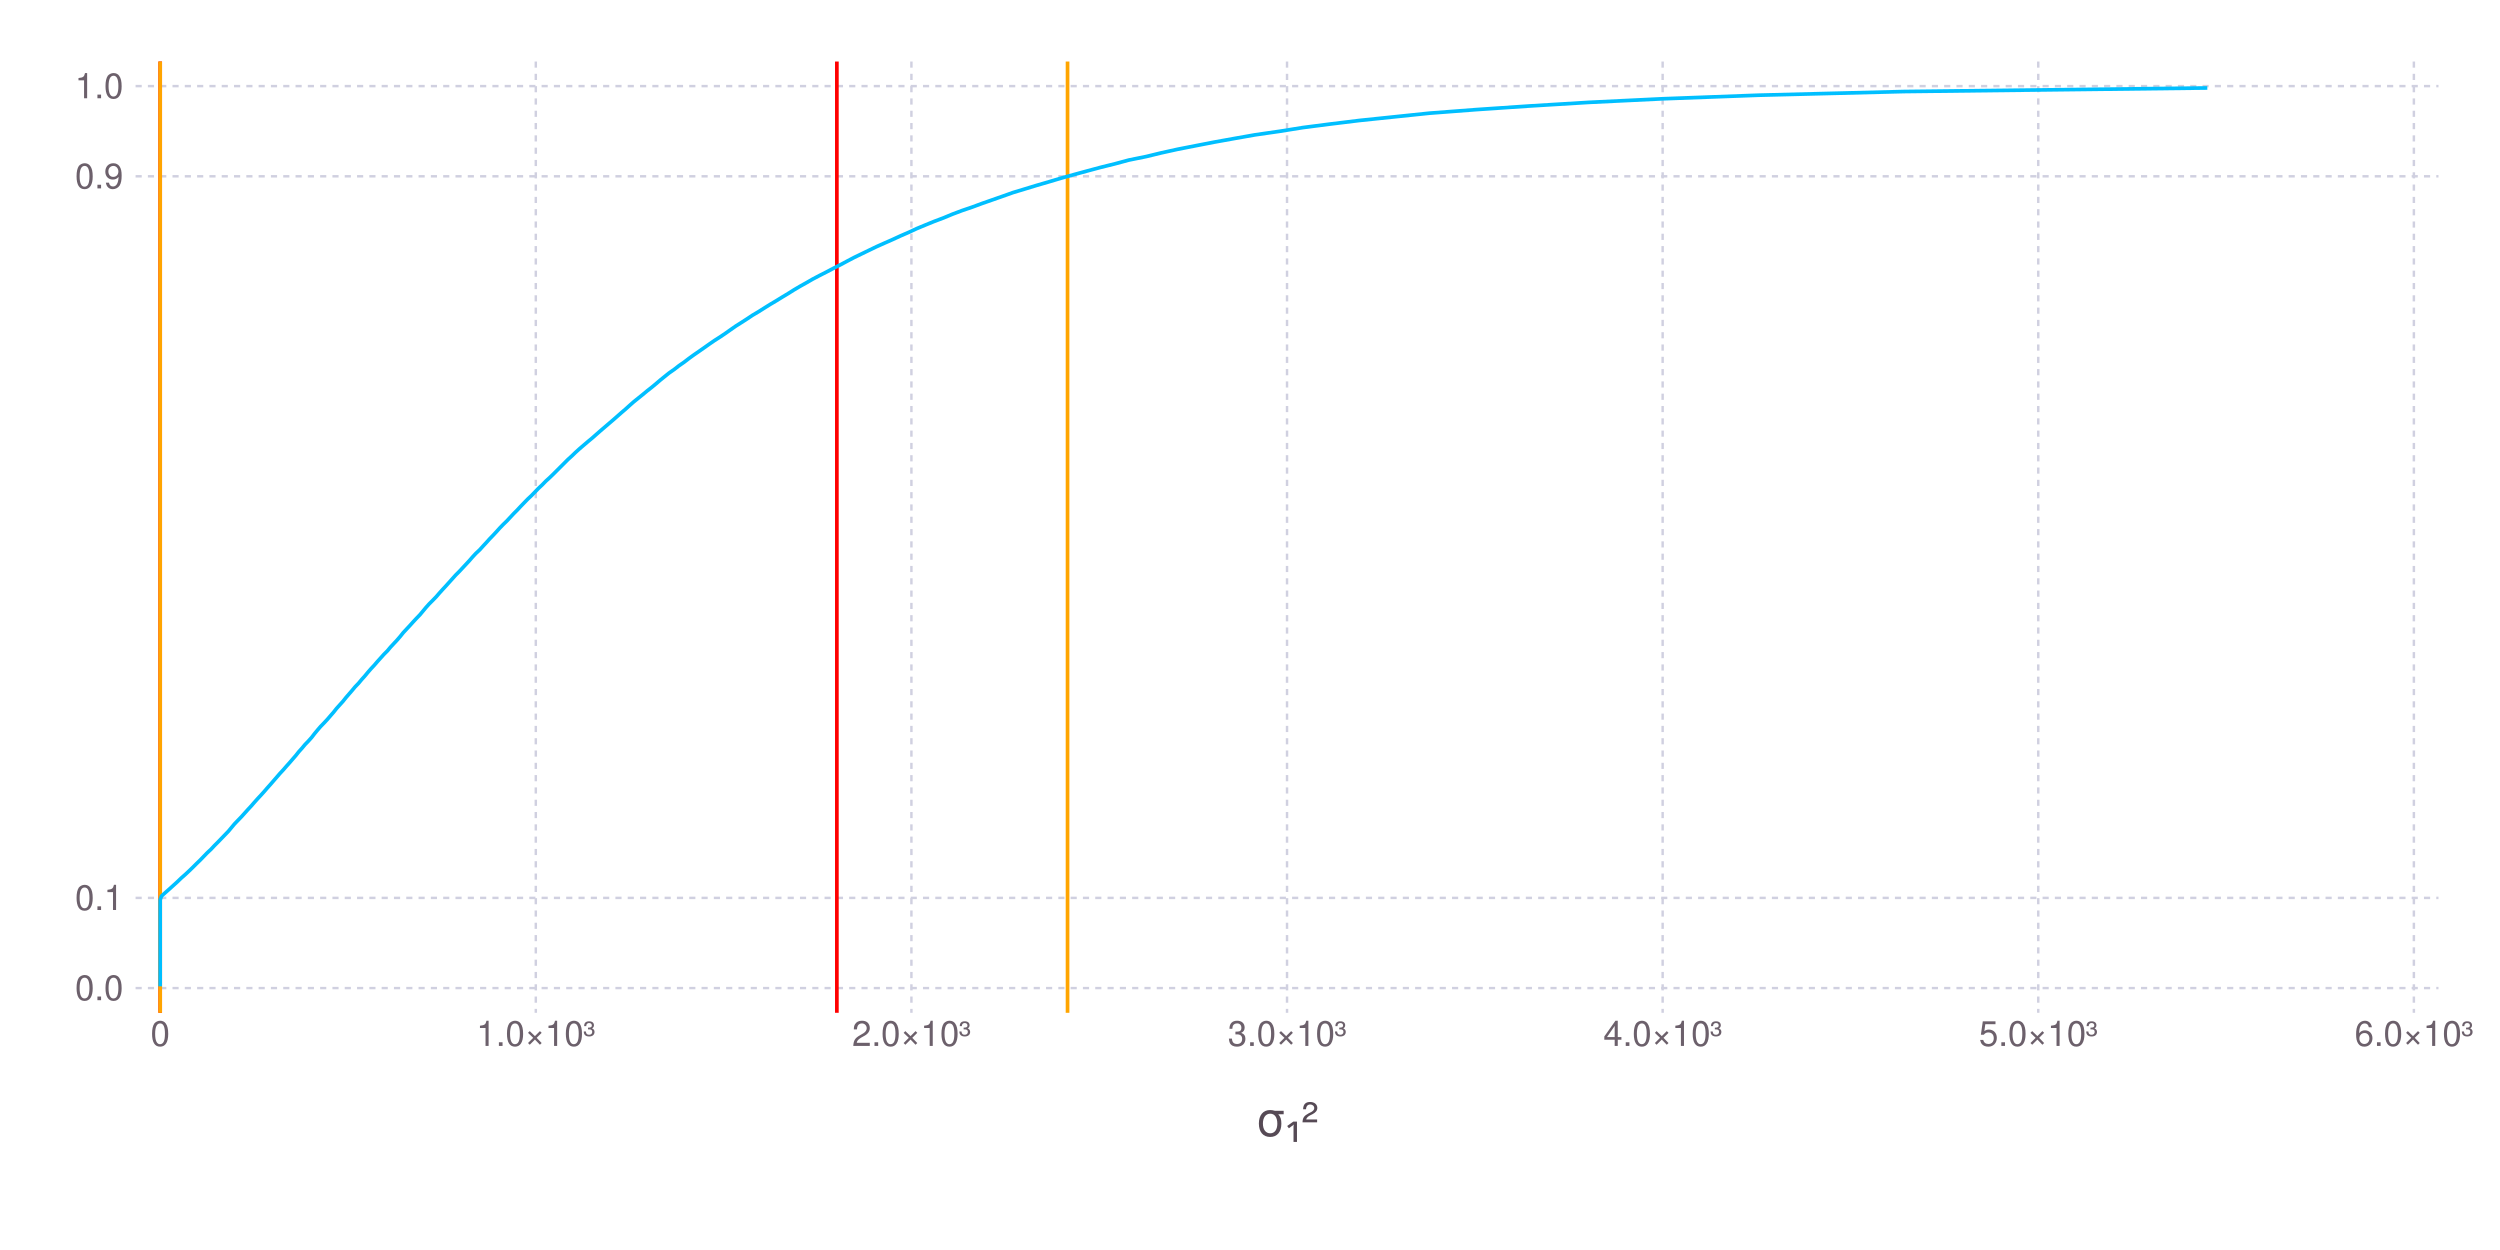
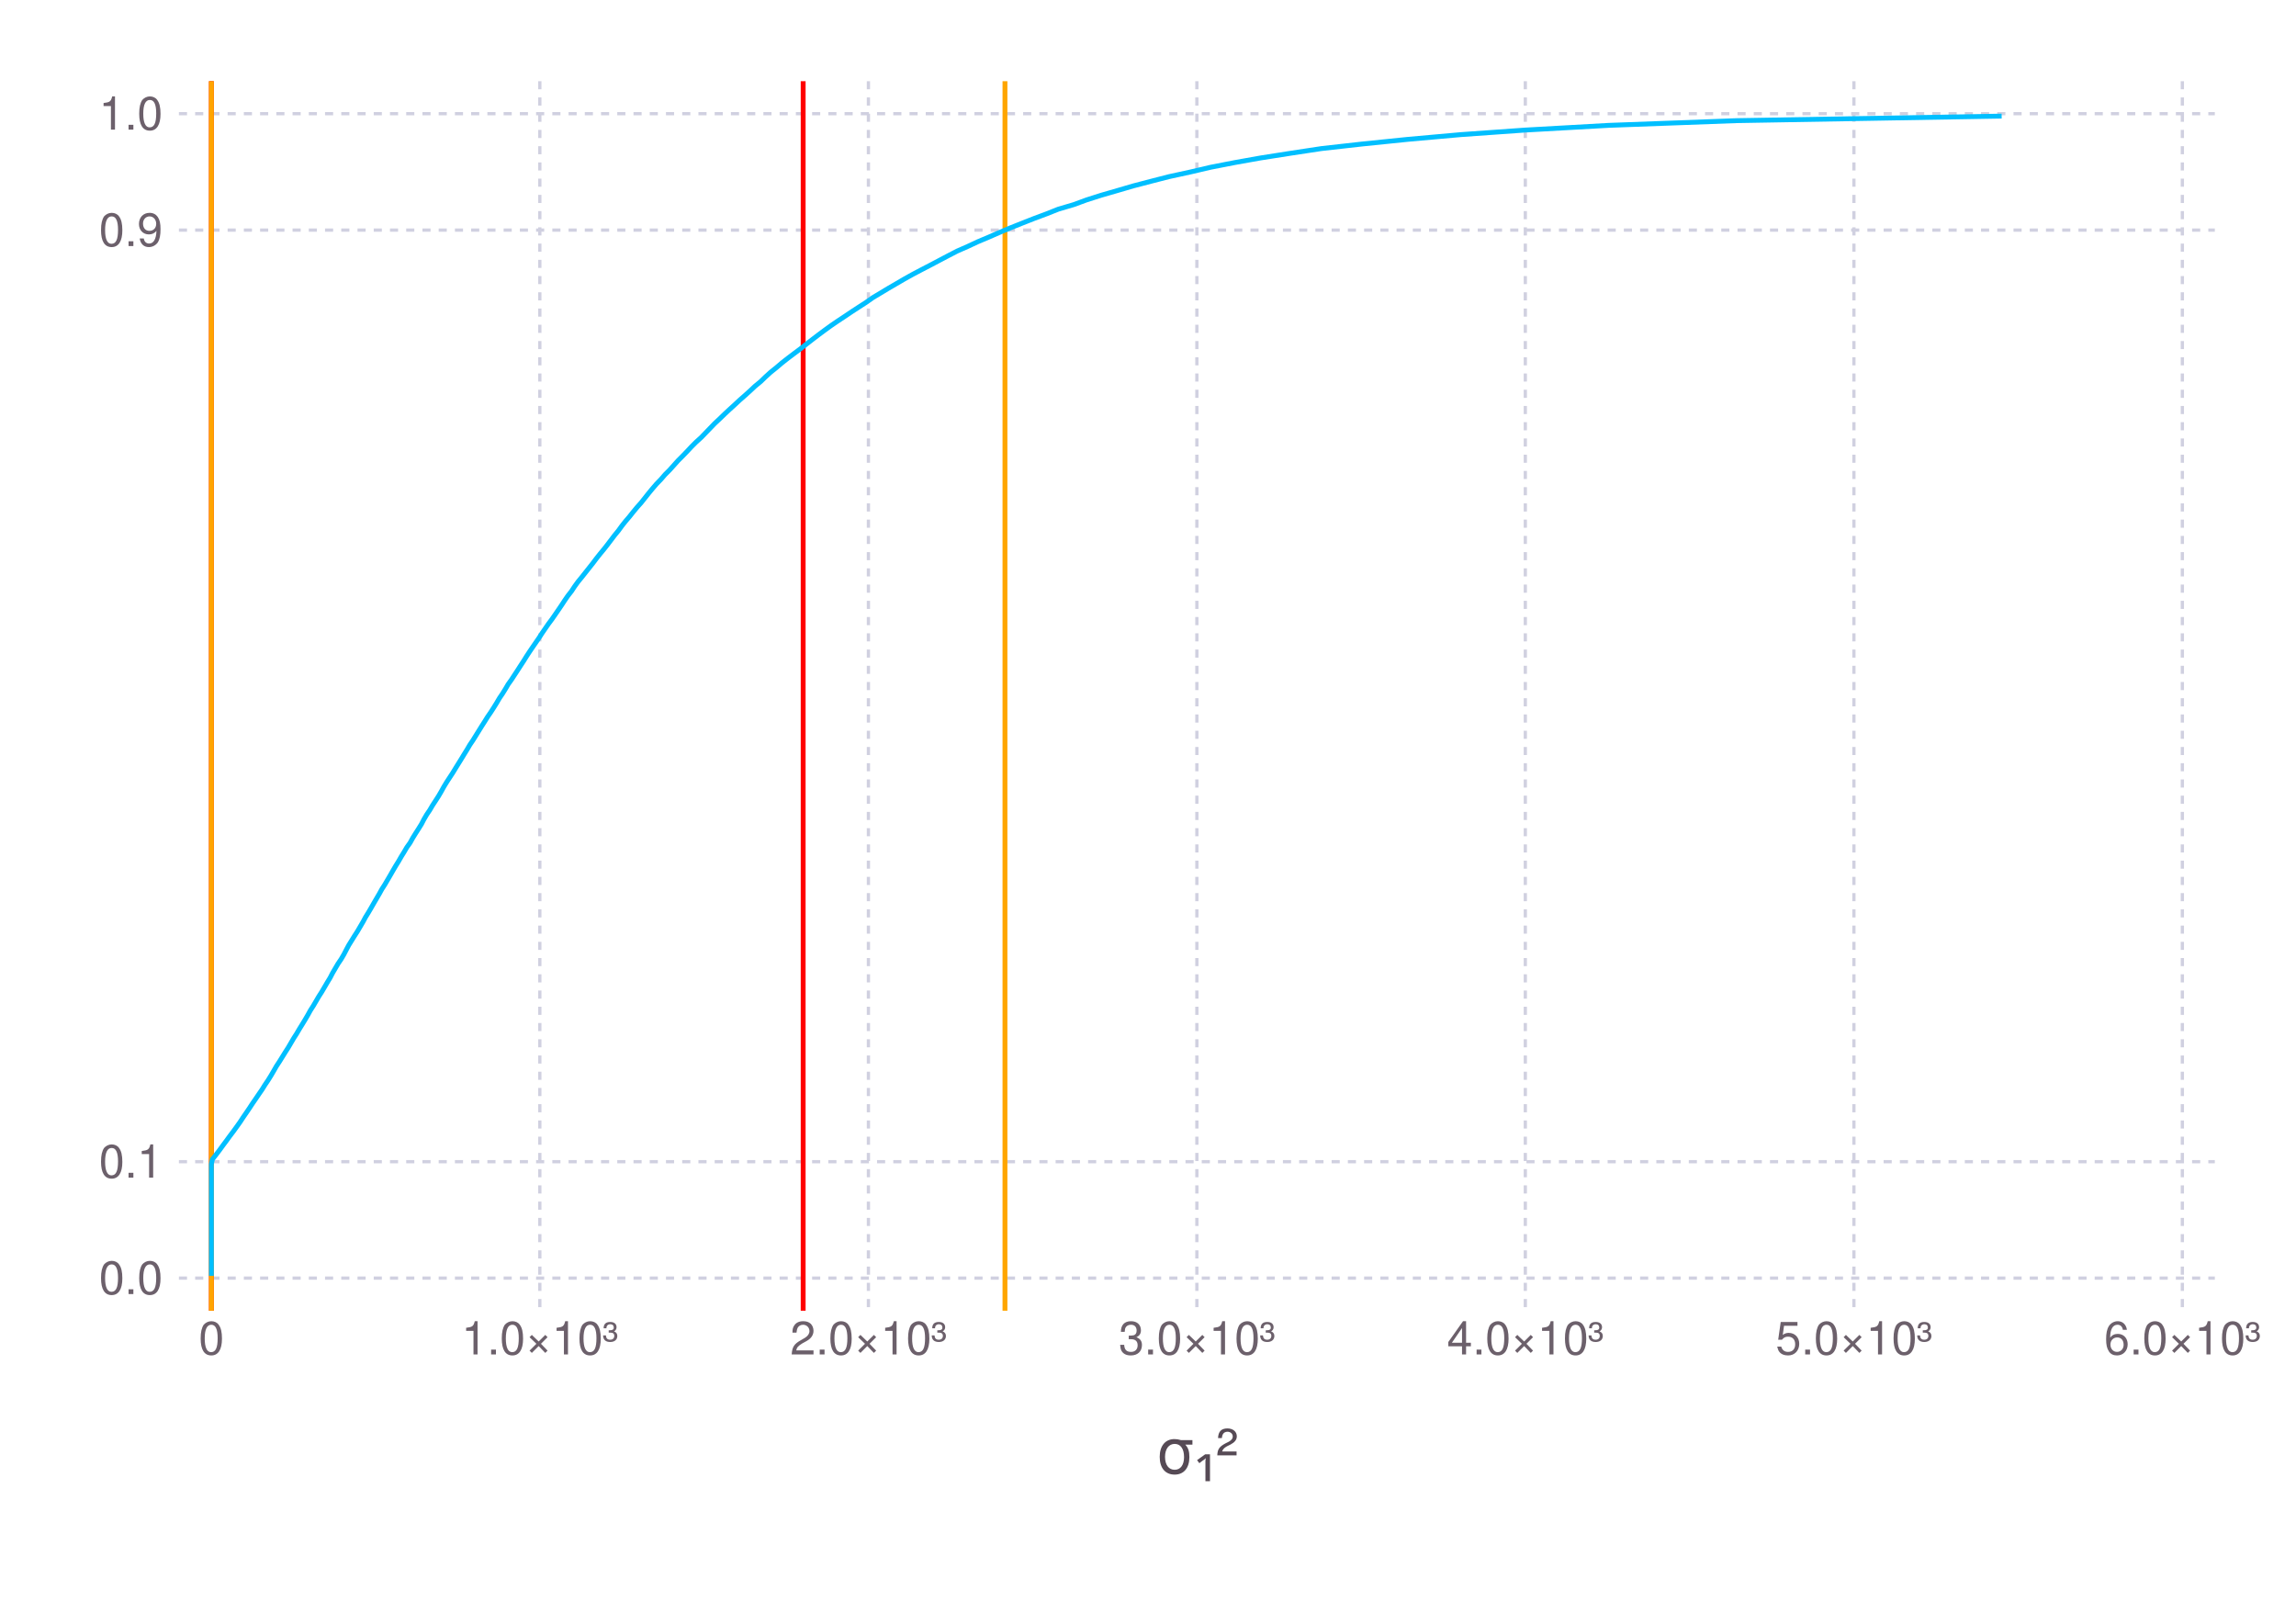
- <svg xmlns="http://www.w3.org/2000/svg" version="1.2" width="203.2mm" height="101.6mm" viewBox="0 0 203.2 101.6" stroke="none" fill="#000000" stroke-width="0.3" font-size="3.88">
-   <g class="plotroot xscalable yscalable" id="img-6ad5df3b-1">
-     <g font-size="3.88" font-family="'PT Sans','Helvetica Neue','Helvetica',sans-serif" fill="#564A55" stroke="#000000" stroke-opacity="0.000" id="img-6ad5df3b-2">
-       <g transform="translate(104.61,89.99)">
+ <svg xmlns="http://www.w3.org/2000/svg" version="1.2" width="141.42mm" height="100mm" viewBox="0 0 141.42 100" stroke="none" fill="#000000" stroke-width="0.3" font-size="3.88">
+   <g class="plotroot xscalable yscalable" id="img-1e6d5b10-1">
+     <g font-size="3.88" font-family="'PT Sans','Helvetica Neue','Helvetica',sans-serif" fill="#564A55" stroke="#000000" stroke-opacity="0.000" id="img-1e6d5b10-2">
+       <g transform="translate(73.72,88.39)">
        <g class="primitive">
          <text text-anchor="middle" dy="0.6em">σ₁²</text>
        </g>
      </g>
    </g>
-     <g class="guide xlabels" font-size="2.82" font-family="'PT Sans Caption','Helvetica Neue','Helvetica',sans-serif" fill="#6C606B" id="img-6ad5df3b-3">
-       <g transform="translate(13.02,83.32)">
+     <g class="guide xlabels" font-size="2.82" font-family="'PT Sans Caption','Helvetica Neue','Helvetica',sans-serif" fill="#6C606B" id="img-1e6d5b10-3">
+       <g transform="translate(13.02,81.72)">
        <g class="primitive">
          <text text-anchor="middle" dy="0.6em">0</text>
        </g>
      </g>
-       <g transform="translate(43.55,83.32)">
+       <g transform="translate(33.25,81.72)">
        <g class="primitive">
          <text text-anchor="middle" dy="0.6em">1.0×10³</text>
        </g>
      </g>
-       <g transform="translate(74.08,83.32)">
+       <g transform="translate(53.49,81.72)">
        <g class="primitive">
          <text text-anchor="middle" dy="0.6em">2.0×10³</text>
        </g>
      </g>
-       <g transform="translate(104.61,83.32)">
+       <g transform="translate(73.72,81.72)">
        <g class="primitive">
          <text text-anchor="middle" dy="0.6em">3.0×10³</text>
        </g>
      </g>
-       <g transform="translate(135.14,83.32)">
+       <g transform="translate(93.95,81.72)">
        <g class="primitive">
          <text text-anchor="middle" dy="0.6em">4.0×10³</text>
        </g>
      </g>
-       <g transform="translate(165.67,83.32)">
+       <g transform="translate(114.19,81.72)">
        <g class="primitive">
          <text text-anchor="middle" dy="0.6em">5.0×10³</text>
        </g>
      </g>
-       <g transform="translate(196.2,83.32)">
+       <g transform="translate(134.42,81.72)">
        <g class="primitive">
          <text text-anchor="middle" dy="0.6em">6.0×10³</text>
        </g>
      </g>
    </g>
-     <g clip-path="url(#img-6ad5df3b-4)">
-       <g id="img-6ad5df3b-5">
-         <g pointer-events="visible" opacity="1" fill="#000000" fill-opacity="0.000" stroke="#000000" stroke-opacity="0.000" class="guide background" id="img-6ad5df3b-6">
-           <g transform="translate(104.61,43.66)">
-             <path d="M-93.59,-38.66 L 93.59 -38.66 93.59 38.66 -93.59 38.66 z" class="primitive" />
+     <g clip-path="url(#img-1e6d5b10-4)">
+       <g id="img-1e6d5b10-5">
+         <g pointer-events="visible" opacity="1" fill="#000000" fill-opacity="0.000" stroke="#000000" stroke-opacity="0.000" class="guide background" id="img-1e6d5b10-6">
+           <g transform="translate(73.72,42.86)">
+             <path d="M-62.7,-37.86 L 62.7 -37.86 62.7 37.86 -62.7 37.86 z" class="primitive" />
          </g>
        </g>
-         <g class="guide xgridlines yfixed" stroke-dasharray="0.5,0.5" stroke-width="0.2" stroke="#D0D0E0" id="img-6ad5df3b-7">
-           <g transform="translate(13.02,43.66)">
-             <path fill="none" d="M0,-38.66 L 0 38.66" class="primitive" />
+         <g class="guide xgridlines yfixed" stroke-dasharray="0.5,0.5" stroke-width="0.2" stroke="#D0D0E0" id="img-1e6d5b10-7">
+           <g transform="translate(13.02,42.86)">
+             <path fill="none" d="M0,-37.86 L 0 37.86" class="primitive" />
          </g>
-           <g transform="translate(43.55,43.66)">
-             <path fill="none" d="M0,-38.66 L 0 38.66" class="primitive" />
+           <g transform="translate(33.25,42.86)">
+             <path fill="none" d="M0,-37.86 L 0 37.86" class="primitive" />
          </g>
-           <g transform="translate(74.08,43.66)">
-             <path fill="none" d="M0,-38.66 L 0 38.66" class="primitive" />
+           <g transform="translate(53.49,42.86)">
+             <path fill="none" d="M0,-37.86 L 0 37.86" class="primitive" />
          </g>
-           <g transform="translate(104.61,43.66)">
-             <path fill="none" d="M0,-38.66 L 0 38.66" class="primitive" />
+           <g transform="translate(73.72,42.86)">
+             <path fill="none" d="M0,-37.86 L 0 37.86" class="primitive" />
          </g>
-           <g transform="translate(135.14,43.66)">
-             <path fill="none" d="M0,-38.66 L 0 38.66" class="primitive" />
+           <g transform="translate(93.95,42.86)">
+             <path fill="none" d="M0,-37.86 L 0 37.86" class="primitive" />
          </g>
-           <g transform="translate(165.67,43.66)">
-             <path fill="none" d="M0,-38.66 L 0 38.66" class="primitive" />
+           <g transform="translate(114.19,42.86)">
+             <path fill="none" d="M0,-37.86 L 0 37.86" class="primitive" />
          </g>
-           <g transform="translate(196.2,43.66)">
-             <path fill="none" d="M0,-38.66 L 0 38.66" class="primitive" />
+           <g transform="translate(134.42,42.86)">
+             <path fill="none" d="M0,-37.86 L 0 37.86" class="primitive" />
          </g>
        </g>
-         <g class="guide ygridlines xfixed" stroke-dasharray="0.5,0.5" stroke-width="0.2" stroke="#D0D0E0" id="img-6ad5df3b-8">
-           <g transform="translate(104.61,80.31)">
-             <path fill="none" d="M-93.59,0 L 93.59 0" class="primitive" />
+         <g class="guide ygridlines xfixed" stroke-dasharray="0.5,0.5" stroke-width="0.2" stroke="#D0D0E0" id="img-1e6d5b10-8">
+           <g transform="translate(73.72,78.71)">
+             <path fill="none" d="M-62.7,0 L 62.7 0" class="primitive" />
          </g>
-           <g transform="translate(104.61,72.98)">
-             <path fill="none" d="M-93.59,0 L 93.59 0" class="primitive" />
+           <g transform="translate(73.72,71.54)">
+             <path fill="none" d="M-62.7,0 L 62.7 0" class="primitive" />
          </g>
-           <g transform="translate(104.61,14.33)">
-             <path fill="none" d="M-93.59,0 L 93.59 0" class="primitive" />
+           <g transform="translate(73.72,14.17)">
+             <path fill="none" d="M-62.7,0 L 62.7 0" class="primitive" />
          </g>
-           <g transform="translate(104.61,7)">
-             <path fill="none" d="M-93.59,0 L 93.59 0" class="primitive" />
+           <g transform="translate(73.72,7)">
+             <path fill="none" d="M-62.7,0 L 62.7 0" class="primitive" />
          </g>
        </g>
-         <g class="plotpanel" id="img-6ad5df3b-9">
-           <g class="yfixed" id="img-6ad5df3b-10">
-             <g stroke-dasharray="none" stroke-width="0.3" stroke="#FF0000" id="img-6ad5df3b-11">
-               <g transform="translate(68.02,43.66)">
-                 <path fill="none" d="M0,-38.66 L 0 38.66" class="primitive" />
+         <g class="plotpanel" id="img-1e6d5b10-9">
+           <g class="yfixed" id="img-1e6d5b10-10">
+             <g stroke-dasharray="none" stroke-width="0.3" stroke="#FF0000" id="img-1e6d5b10-11">
+               <g transform="translate(49.47,42.86)">
+                 <path fill="none" d="M0,-37.86 L 0 37.86" class="primitive" />
              </g>
            </g>
-             <g stroke-dasharray="none" stroke-width="0.3" stroke="#FF0000" id="img-6ad5df3b-12">
-               <g transform="translate(13.02,43.66)">
-                 <path fill="none" d="M0,-38.66 L 0 38.66" class="primitive" />
+             <g stroke-dasharray="none" stroke-width="0.3" stroke="#FF0000" id="img-1e6d5b10-12">
+               <g transform="translate(13.02,42.86)">
+                 <path fill="none" d="M0,-37.86 L 0 37.86" class="primitive" />
              </g>
            </g>
          </g>
-           <g class="yfixed" id="img-6ad5df3b-13">
-             <g stroke-dasharray="none" stroke-width="0.3" stroke="#FFA500" id="img-6ad5df3b-14">
-               <g transform="translate(86.77,43.66)">
-                 <path fill="none" d="M0,-38.66 L 0 38.66" class="primitive" />
+           <g class="yfixed" id="img-1e6d5b10-13">
+             <g stroke-dasharray="none" stroke-width="0.3" stroke="#FFA500" id="img-1e6d5b10-14">
+               <g transform="translate(61.9,42.86)">
+                 <path fill="none" d="M0,-37.86 L 0 37.86" class="primitive" />
              </g>
            </g>
-             <g stroke-dasharray="none" stroke-width="0.3" stroke="#FFA500" id="img-6ad5df3b-15">
-               <g transform="translate(13.02,43.66)">
-                 <path fill="none" d="M0,-38.66 L 0 38.66" class="primitive" />
+             <g stroke-dasharray="none" stroke-width="0.3" stroke="#FFA500" id="img-1e6d5b10-15">
+               <g transform="translate(13.02,42.86)">
+                 <path fill="none" d="M0,-37.86 L 0 37.86" class="primitive" />
              </g>
            </g>
          </g>
-           <g stroke-width="0.3" fill="#000000" fill-opacity="0.000" class="geometry" id="img-6ad5df3b-16">
-             <g stroke-dasharray="none" stroke="#00BFFF" id="img-6ad5df3b-17">
-               <g transform="translate(46.4,43.66)">
-                 <path fill="none" d="M-33.38,36.51 L -33.38 36.22 -33.38 35.92 -33.38 35.63 -33.38 35.34 -33.38 35.04 -33.38 34.75 -33.38 34.46 -33.38 34.16 -33.38 33.87 -33.38 33.58 -33.38 33.29 -33.38 32.99 -33.38 32.7 -33.38 32.41 -33.38 32.11 -33.38 31.82 -33.38 31.53 -33.38 31.23 -33.38 30.94 -33.38 30.65 -33.38 30.35 -33.38 30.06 -33.38 29.77 -33.38 29.47 -33.28 29.18 -32.96 28.89 -32.62 28.59 -32.3 28.3 -31.98 28.01 -31.67 27.71 -31.34 27.42 -31.03 27.13 -30.72 26.83 -30.43 26.54 -30.13 26.25 -29.84 25.95 -29.56 25.66 -29.25 25.37 -28.97 25.07 -28.68 24.78 -28.4 24.49 -28.11 24.19 -27.83 23.9 -27.59 23.61 -27.34 23.31 -27.06 23.02 -26.78 22.73 -26.51 22.43 -26.25 22.14 -25.98 21.85 -25.72 21.55 -25.46 21.26 -25.19 20.97 -24.92 20.67 -24.67 20.38 -24.41 20.09 -24.16 19.8 -23.9 19.5 -23.65 19.21 -23.38 18.92 -23.12 18.62 -22.86 18.33 -22.61 18.04 -22.35 17.74 -22.12 17.45 -21.86 17.16 -21.61 16.86 -21.33 16.57 -21.07 16.28 -20.84 15.98 -20.6 15.69 -20.35 15.4 -20.06 15.1 -19.79 14.81 -19.54 14.52 -19.28 14.22 -19.05 13.93 -18.79 13.64 -18.52 13.34 -18.29 13.05 -18.04 12.76 -17.78 12.46 -17.54 12.17 -17.26 11.88 -17.01 11.58 -16.75 11.29 -16.51 11 -16.25 10.7 -15.98 10.41 -15.73 10.12 -15.46 9.82 -15.2 9.53 -14.91 9.24 -14.66 8.94 -14.39 8.65 -14.12 8.36 -13.86 8.06 -13.63 7.77 -13.36 7.48 -13.08 7.18 -12.82 6.89 -12.55 6.6 -12.27 6.31 -12.02 6.01 -11.78 5.72 -11.52 5.43 -11.22 5.13 -10.94 4.84 -10.69 4.55 -10.42 4.25 -10.15 3.96 -9.89 3.67 -9.62 3.37 -9.36 3.08 -9.07 2.79 -8.79 2.49 -8.52 2.2 -8.25 1.91 -7.99 1.61 -7.72 1.32 -7.41 1.03 -7.14 0.73 -6.87 0.44 -6.61 0.15 -6.32 -0.15 -6.05 -0.44 -5.79 -0.73 -5.5 -1.03 -5.2 -1.32 -4.93 -1.61 -4.65 -1.91 -4.36 -2.2 -4.09 -2.49 -3.8 -2.79 -3.52 -3.08 -3.21 -3.37 -2.92 -3.67 -2.64 -3.96 -2.33 -4.25 -2.04 -4.55 -1.72 -4.84 -1.42 -5.13 -1.12 -5.43 -0.83 -5.72 -0.54 -6.01 -0.24 -6.31 0.08 -6.6 0.38 -6.89 0.7 -7.18 1.05 -7.48 1.39 -7.77 1.74 -8.06 2.08 -8.36 2.41 -8.65 2.75 -8.94 3.1 -9.24 3.44 -9.53 3.77 -9.82 4.11 -10.12 4.45 -10.41 4.77 -10.7 5.11 -11 5.47 -11.29 5.83 -11.58 6.19 -11.88 6.56 -12.17 6.91 -12.46 7.26 -12.76 7.62 -13.05 7.98 -13.34 8.41 -13.64 8.78 -13.93 9.2 -14.22 9.59 -14.52 9.99 -14.81 10.41 -15.1 10.84 -15.4 11.25 -15.69 11.67 -15.98 12.14 -16.28 12.57 -16.57 12.98 -16.86 13.41 -17.16 13.87 -17.45 14.32 -17.74 14.77 -18.04 15.26 -18.33 15.72 -18.62 16.2 -18.92 16.69 -19.21 17.16 -19.5 17.66 -19.8 18.12 -20.09 18.61 -20.38 19.13 -20.67 19.65 -20.97 20.2 -21.26 20.77 -21.55 21.34 -21.85 21.91 -22.14 22.45 -22.43 23.02 -22.73 23.62 -23.02 24.22 -23.31 24.84 -23.61 25.49 -23.9 26.15 -24.19 26.8 -24.49 27.47 -24.78 28.09 -25.07 28.81 -25.37 29.52 -25.66 30.29 -25.95 31.01 -26.25 31.78 -26.54 32.63 -26.83 33.44 -27.13 34.27 -27.42 35.1 -27.71 35.94 -28.01 36.9 -28.3 37.85 -28.59 38.88 -28.89 39.85 -29.18 40.89 -29.47 41.99 -29.77 43.07 -30.06 44.24 -30.35 45.35 -30.65 46.78 -30.94 47.97 -31.23 49.33 -31.53 50.81 -31.82 52.3 -32.11 53.97 -32.41 55.61 -32.7 57.62 -32.99 59.49 -33.29 61.74 -33.58 64.11 -33.87 66.9 -34.16 69.78 -34.46 73.57 -34.75 77.84 -35.04 82.75 -35.34 88.72 -35.63 96.5 -35.92 108.36 -36.22 133.01 -36.51" class="primitive" />
+           <g stroke-width="0.3" fill="#000000" fill-opacity="0.000" class="geometry" id="img-1e6d5b10-16">
+             <g class="color_LCHab{Float32}(70.0f0,60.0f0,240.0f0)" stroke-dasharray="none" stroke="#00BFFF" id="img-1e6d5b10-17">
+               <g transform="translate(35.14,42.86)">
+                 <path fill="none" d="M-22.12,35.71 L -22.12 35.43 -22.12 35.14 -22.12 34.85 -22.12 34.57 -22.12 34.28 -22.12 33.99 -22.12 33.71 -22.12 33.42 -22.12 33.13 -22.12 32.85 -22.12 32.56 -22.12 32.27 -22.12 31.98 -22.12 31.7 -22.12 31.41 -22.12 31.12 -22.12 30.84 -22.12 30.55 -22.12 30.26 -22.12 29.98 -22.12 29.69 -22.12 29.4 -22.12 29.12 -22.12 28.83 -22.06 28.54 -21.84 28.26 -21.62 27.97 -21.41 27.68 -21.2 27.4 -20.99 27.11 -20.77 26.82 -20.56 26.53 -20.36 26.25 -20.17 25.96 -19.97 25.67 -19.78 25.39 -19.59 25.1 -19.39 24.81 -19.2 24.53 -19 24.24 -18.82 23.95 -18.63 23.67 -18.45 23.38 -18.28 23.09 -18.12 22.81 -17.93 22.52 -17.75 22.23 -17.57 21.94 -17.39 21.66 -17.22 21.37 -17.05 21.08 -16.87 20.8 -16.7 20.51 -16.52 20.22 -16.35 19.94 -16.18 19.65 -16.02 19.36 -15.84 19.08 -15.67 18.79 -15.5 18.5 -15.32 18.22 -15.15 17.93 -14.98 17.64 -14.81 17.36 -14.66 17.07 -14.49 16.78 -14.32 16.49 -14.13 16.21 -13.96 15.92 -13.81 15.63 -13.66 15.35 -13.48 15.06 -13.3 14.77 -13.12 14.49 -12.95 14.2 -12.78 13.91 -12.63 13.63 -12.45 13.34 -12.28 13.05 -12.12 12.77 -11.95 12.48 -11.78 12.19 -11.62 11.9 -11.44 11.62 -11.27 11.33 -11.1 11.04 -10.94 10.76 -10.77 10.47 -10.59 10.18 -10.43 9.9 -10.25 9.61 -10.08 9.32 -9.88 9.04 -9.72 8.75 -9.54 8.46 -9.36 8.18 -9.18 7.89 -9.03 7.6 -8.86 7.31 -8.67 7.03 -8.5 6.74 -8.31 6.45 -8.13 6.17 -7.96 5.88 -7.8 5.59 -7.63 5.31 -7.44 5.02 -7.25 4.73 -7.08 4.45 -6.9 4.16 -6.72 3.87 -6.55 3.59 -6.37 3.3 -6.2 3.01 -6.01 2.73 -5.83 2.44 -5.65 2.15 -5.47 1.86 -5.29 1.58 -5.11 1.29 -4.91 1 -4.73 0.72 -4.55 0.43 -4.38 0.14 -4.19 -0.14 -4.01 -0.43 -3.84 -0.72 -3.64 -1 -3.45 -1.29 -3.26 -1.58 -3.08 -1.86 -2.89 -2.15 -2.71 -2.44 -2.52 -2.73 -2.33 -3.01 -2.13 -3.3 -1.93 -3.59 -1.75 -3.87 -1.55 -4.16 -1.35 -4.45 -1.14 -4.73 -0.94 -5.02 -0.74 -5.31 -0.55 -5.59 -0.36 -5.88 -0.16 -6.17 0.06 -6.45 0.25 -6.74 0.46 -7.03 0.69 -7.31 0.92 -7.6 1.15 -7.89 1.38 -8.18 1.59 -8.46 1.82 -8.75 2.06 -9.04 2.28 -9.32 2.5 -9.61 2.72 -9.9 2.95 -10.18 3.16 -10.47 3.39 -10.76 3.63 -11.04 3.86 -11.33 4.1 -11.62 4.35 -11.9 4.58 -12.19 4.81 -12.48 5.05 -12.77 5.29 -13.05 5.57 -13.34 5.82 -13.63 6.1 -13.91 6.36 -14.2 6.62 -14.49 6.9 -14.77 7.18 -15.06 7.45 -15.35 7.73 -15.63 8.05 -15.92 8.33 -16.21 8.6 -16.49 8.88 -16.78 9.19 -17.07 9.49 -17.36 9.79 -17.64 10.11 -17.93 10.42 -18.22 10.74 -18.5 11.06 -18.79 11.37 -19.08 11.71 -19.36 12.01 -19.65 12.33 -19.94 12.68 -20.22 13.02 -20.51 13.39 -20.8 13.76 -21.08 14.15 -21.37 14.52 -21.66 14.88 -21.94 15.26 -22.23 15.65 -22.52 16.05 -22.81 16.46 -23.09 16.9 -23.38 17.33 -23.67 17.76 -23.95 18.21 -24.24 18.62 -24.53 19.09 -24.81 19.57 -25.1 20.07 -25.39 20.55 -25.67 21.07 -25.96 21.62 -26.25 22.16 -26.53 22.71 -26.82 23.26 -27.11 23.82 -27.4 24.46 -27.68 25.08 -27.97 25.77 -28.26 26.41 -28.54 27.1 -28.83 27.83 -29.12 28.54 -29.4 29.32 -29.69 30.05 -29.98 31 -30.26 31.79 -30.55 32.7 -30.84 33.67 -31.12 34.66 -31.41 35.77 -31.7 36.86 -31.98 38.19 -32.27 39.43 -32.56 40.92 -32.85 42.49 -33.13 44.34 -33.42 46.25 -33.71 48.75 -33.99 51.59 -34.28 54.84 -34.57 58.8 -34.85 63.95 -35.14 71.82 -35.43 88.15 -35.71" class="primitive" />
              </g>
            </g>
          </g>
        </g>
      </g>
    </g>
-     <g class="guide ylabels" font-size="2.82" font-family="'PT Sans Caption','Helvetica Neue','Helvetica',sans-serif" fill="#6C606B" id="img-6ad5df3b-18">
-       <g transform="translate(10.02,80.31)">
+     <g class="guide ylabels" font-size="2.82" font-family="'PT Sans Caption','Helvetica Neue','Helvetica',sans-serif" fill="#6C606B" id="img-1e6d5b10-18">
+       <g transform="translate(10.02,78.71)">
        <g class="primitive">
          <text text-anchor="end" dy="0.35em">0.0</text>
        </g>
      </g>
-       <g transform="translate(10.02,72.98)">
+       <g transform="translate(10.02,71.54)">
        <g class="primitive">
          <text text-anchor="end" dy="0.35em">0.1</text>
        </g>
      </g>
-       <g transform="translate(10.02,14.33)">
+       <g transform="translate(10.02,14.17)">
        <g class="primitive">
          <text text-anchor="end" dy="0.35em">0.9</text>
        </g>
      </g>
      <g transform="translate(10.02,7)">
        <g class="primitive">
          <text text-anchor="end" dy="0.35em">1.0</text>
        </g>
      </g>
    </g>
  </g>
  <defs>
-     <clipPath id="img-6ad5df3b-4">
-       <path d="M11.02,5 L 198.2 5 198.2 82.32 11.02 82.32" />
+     <clipPath id="img-1e6d5b10-4">
+       <path d="M11.02,5 L 136.42 5 136.42 80.72 11.02 80.72" />
    </clipPath>
  </defs>
</svg>
